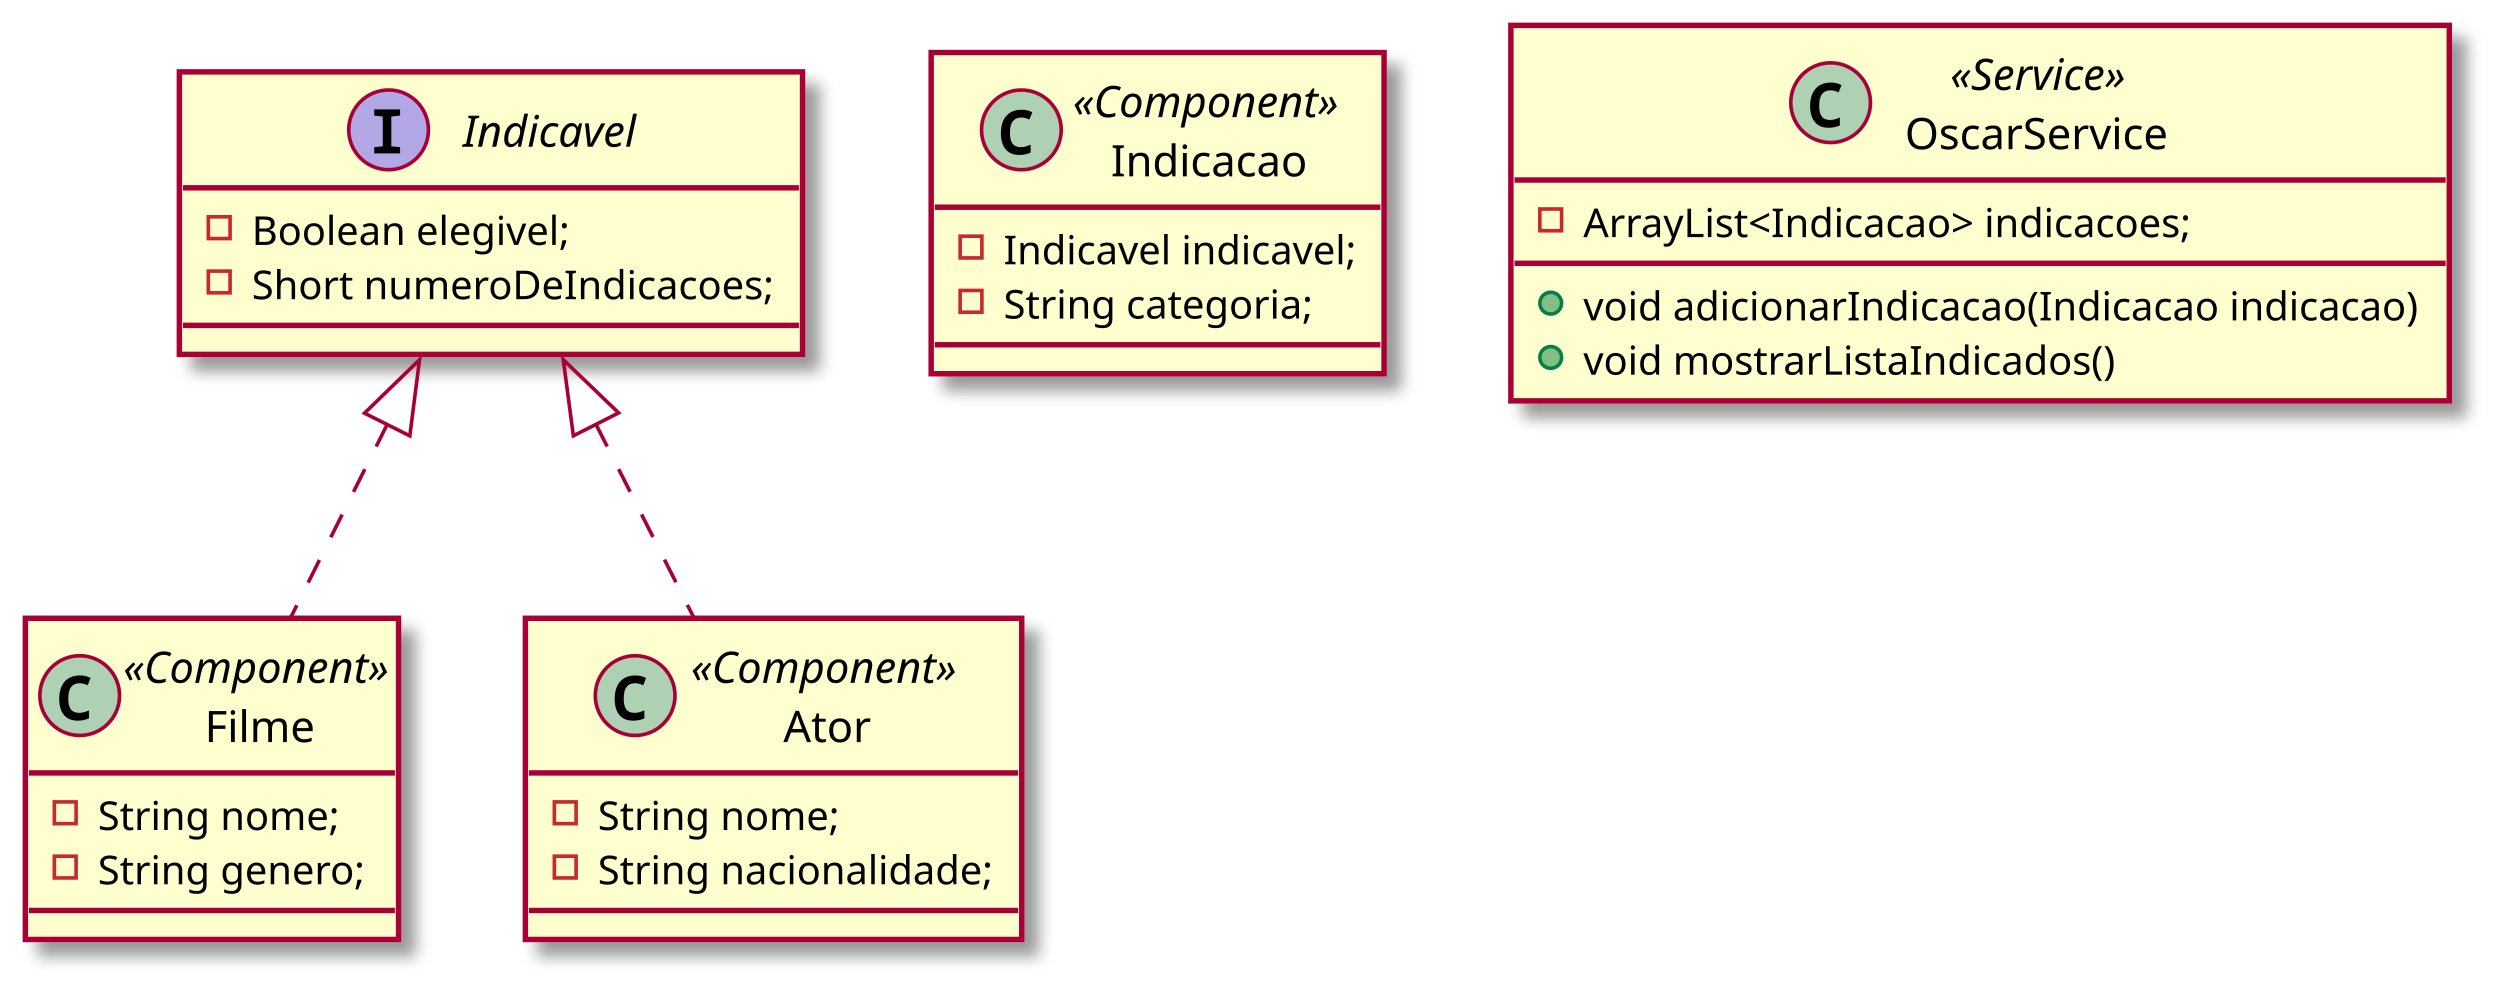
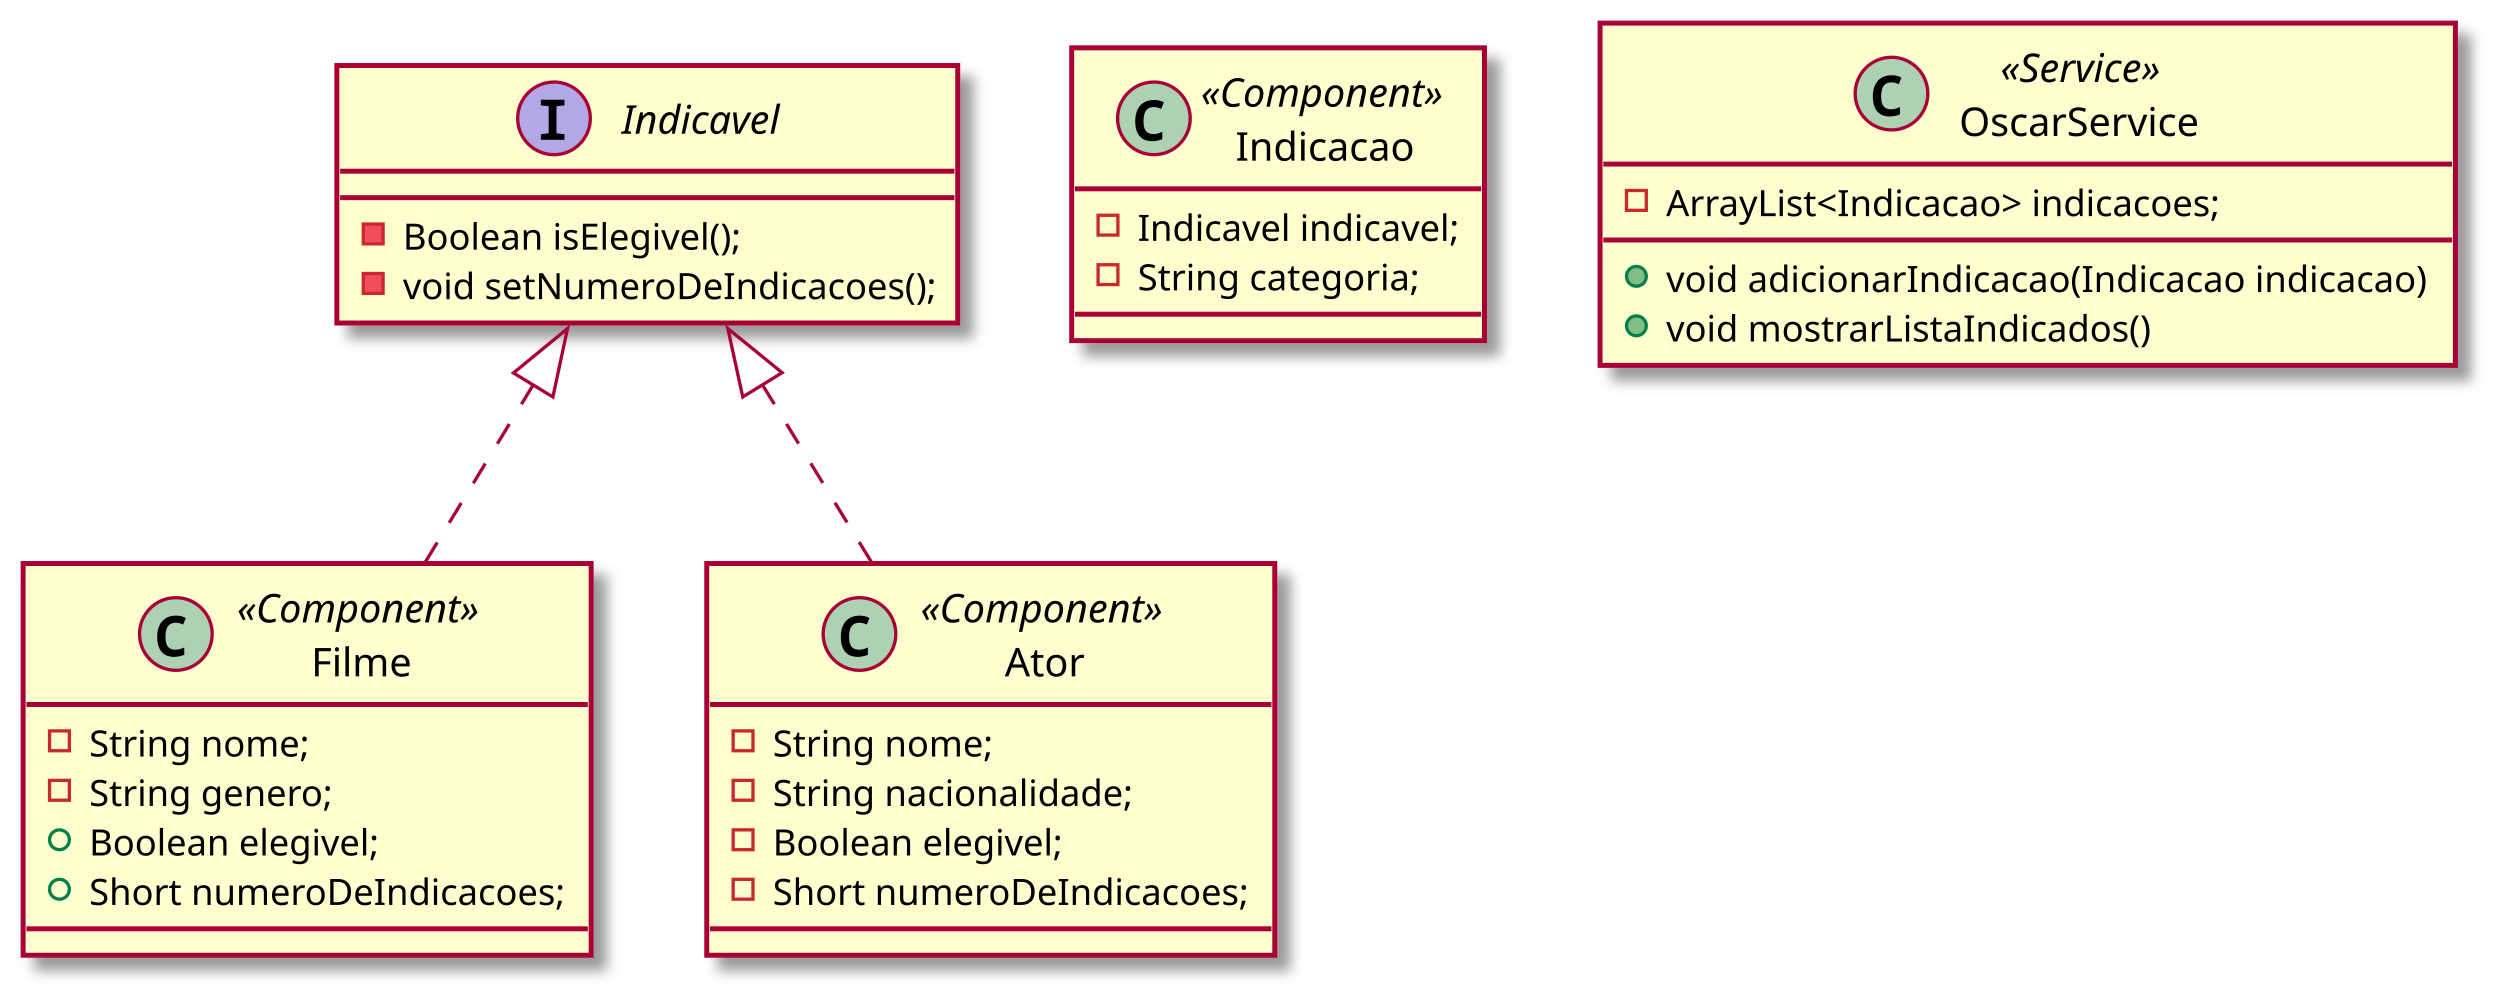
- <svg xmlns="http://www.w3.org/2000/svg" contentScriptType="application/ecmascript" contentStyleType="text/css" height="273px" preserveAspectRatio="none" style="width:690px;height:273px;" version="1.1" viewBox="0 0 690 273" width="690px" zoomAndPan="magnify">
+ <svg xmlns="http://www.w3.org/2000/svg" contentScriptType="application/ecmascript" contentStyleType="text/css" height="303px" preserveAspectRatio="none" style="width:757px;height:303px;" version="1.1" viewBox="0 0 757 303" width="757px" zoomAndPan="magnify">
  <defs>
-     <filter height="300%" id="f9q851n4k08" width="300%" x="-1" y="-1">
+     <filter height="300%" id="f1lmf3zgucjf46" width="300%" x="-1" y="-1">
      <feGaussianBlur result="blurOut" stdDeviation="2.0" />
      <feColorMatrix in="blurOut" result="blurOut2" type="matrix" values="0 0 0 0 0 0 0 0 0 0 0 0 0 0 0 0 0 0 .4 0" />
      <feOffset dx="4.0" dy="4.0" in="blurOut2" result="blurOut3" />
      <feBlend in="SourceGraphic" in2="blurOut3" mode="normal" />
    </filter>
  </defs>
  <g>
-     <rect codeLine="4" fill="#FEFECE" filter="url(#f9q851n4k08)" height="77.964" id="Indicavel" style="stroke:#A80036;stroke-width:1.5;" width="172" x="49.5" y="19.84" />
-     <ellipse cx="107.25" cy="35.84" fill="#B4A7E5" rx="11" ry="11" style="stroke:#A80036;stroke-width:1.0;" />
-     <path d="M103.281,42.34 L103.281,40.637 L105.641,40.371 L105.641,32.168 L103.281,31.902 L103.281,30.199 L110.422,30.199 L110.422,31.902 L108,32.168 L108,40.371 L110.422,40.637 L110.422,42.34 L103.281,42.34 Z " fill="#000000" />
-     <text fill="#000000" font-family="sans-serif" font-size="12" font-style="italic" lengthAdjust="spacing" textLength="48" x="127.75" y="40.496">Indicavel</text>
-     <line style="stroke:#A80036;stroke-width:1.5;" x1="50.5" x2="220.5" y1="51.84" y2="51.84" />
-     <rect fill="none" height="6" style="stroke:#C82930;stroke-width:1.0;" width="6" x="57.5" y="59.84" />
-     <text fill="#000000" font-family="sans-serif" font-size="11" lengthAdjust="spacing" textLength="89" x="69.5" y="67.599">Boolean elegivel;</text>
-     <rect fill="none" height="6" style="stroke:#C82930;stroke-width:1.0;" width="6" x="57.5" y="74.822" />
-     <text fill="#000000" font-family="sans-serif" font-size="11" lengthAdjust="spacing" textLength="146" x="69.5" y="82.581">Short numeroDeIndicacoes;</text>
-     <line style="stroke:#A80036;stroke-width:1.5;" x1="50.5" x2="220.5" y1="89.804" y2="89.804" />
-     <rect codeLine="9" fill="#FEFECE" filter="url(#f9q851n4k08)" height="88.652" id="Filme" style="stroke:#A80036;stroke-width:1.5;" width="103" x="7" y="170.64" />
-     <ellipse cx="22" cy="191.984" fill="#ADD1B2" rx="11" ry="11" style="stroke:#A80036;stroke-width:1.0;" />
-     <path d="M21.469,198.906 Q19.719,198.906 18.578,198.172 Q17.453,197.422 16.891,196.078 Q16.344,194.719 16.344,192.922 Q16.344,190.89 17,189.437 Q17.656,187.984 18.938,187.203 Q20.219,186.422 22.094,186.422 Q22.984,186.422 23.656,186.609 Q24.328,186.781 25.016,187.125 L24.203,189.14 Q23.578,188.828 23.031,188.703 Q22.5,188.578 22.016,188.578 Q20.844,188.578 20.141,189.109 Q19.438,189.64 19.141,190.594 Q18.844,191.547 18.844,192.812 Q18.844,194.828 19.562,195.797 Q20.281,196.75 21.875,196.75 Q22.469,196.75 23.094,196.594 Q23.719,196.437 24.547,196.062 L24.547,198.281 Q23.812,198.594 23.016,198.75 Q22.234,198.906 21.469,198.906 Z " fill="#000000" />
-     <text fill="#000000" font-family="sans-serif" font-size="12" font-style="italic" lengthAdjust="spacing" textLength="75" x="34" y="188.468">«Component»</text>
-     <text fill="#000000" font-family="sans-serif" font-size="12" lengthAdjust="spacing" textLength="30" x="56.5" y="204.812">Filme</text>
-     <line style="stroke:#A80036;stroke-width:1.5;" x1="8" x2="109" y1="213.328" y2="213.328" />
-     <rect fill="none" height="6" style="stroke:#C82930;stroke-width:1.0;" width="6" x="15" y="221.328" />
-     <text fill="#000000" font-family="sans-serif" font-size="11" lengthAdjust="spacing" textLength="68" x="27" y="229.087">String nome;</text>
-     <rect fill="none" height="6" style="stroke:#C82930;stroke-width:1.0;" width="6" x="15" y="236.31" />
-     <text fill="#000000" font-family="sans-serif" font-size="11" lengthAdjust="spacing" textLength="76" x="27" y="244.069">String genero;</text>
-     <line style="stroke:#A80036;stroke-width:1.5;" x1="8" x2="109" y1="251.292" y2="251.292" />
-     <rect codeLine="14" fill="#FEFECE" filter="url(#f9q851n4k08)" height="88.652" id="Ator" style="stroke:#A80036;stroke-width:1.5;" width="137" x="145" y="170.64" />
-     <ellipse cx="175.3" cy="191.984" fill="#ADD1B2" rx="11" ry="11" style="stroke:#A80036;stroke-width:1.0;" />
-     <path d="M174.769,198.906 Q173.019,198.906 171.878,198.172 Q170.753,197.422 170.191,196.078 Q169.644,194.719 169.644,192.922 Q169.644,190.89 170.3,189.437 Q170.956,187.984 172.238,187.203 Q173.519,186.422 175.394,186.422 Q176.284,186.422 176.956,186.609 Q177.628,186.781 178.316,187.125 L177.503,189.14 Q176.878,188.828 176.331,188.703 Q175.8,188.578 175.316,188.578 Q174.144,188.578 173.441,189.109 Q172.738,189.64 172.441,190.594 Q172.144,191.547 172.144,192.812 Q172.144,194.828 172.863,195.797 Q173.581,196.75 175.175,196.75 Q175.769,196.75 176.394,196.594 Q177.019,196.437 177.847,196.062 L177.847,198.281 Q177.113,198.594 176.316,198.75 Q175.534,198.906 174.769,198.906 Z " fill="#000000" />
-     <text fill="#000000" font-family="sans-serif" font-size="12" font-style="italic" lengthAdjust="spacing" textLength="75" x="190.7" y="188.468">«Component»</text>
-     <text fill="#000000" font-family="sans-serif" font-size="12" lengthAdjust="spacing" textLength="24" x="216.2" y="204.812">Ator</text>
-     <line style="stroke:#A80036;stroke-width:1.5;" x1="146" x2="281" y1="213.328" y2="213.328" />
-     <rect fill="none" height="6" style="stroke:#C82930;stroke-width:1.0;" width="6" x="153" y="221.328" />
-     <text fill="#000000" font-family="sans-serif" font-size="11" lengthAdjust="spacing" textLength="68" x="165" y="229.087">String nome;</text>
-     <rect fill="none" height="6" style="stroke:#C82930;stroke-width:1.0;" width="6" x="153" y="236.31" />
-     <text fill="#000000" font-family="sans-serif" font-size="11" lengthAdjust="spacing" textLength="111" x="165" y="244.069">String nacionalidade;</text>
-     <line style="stroke:#A80036;stroke-width:1.5;" x1="146" x2="281" y1="251.292" y2="251.292" />
-     <rect codeLine="19" fill="#FEFECE" filter="url(#f9q851n4k08)" height="88.652" id="Indicacao" style="stroke:#A80036;stroke-width:1.5;" width="125" x="257" y="14.5" />
-     <ellipse cx="281.9" cy="35.844" fill="#ADD1B2" rx="11" ry="11" style="stroke:#A80036;stroke-width:1.0;" />
-     <path d="M281.369,42.766 Q279.619,42.766 278.478,42.032 Q277.353,41.282 276.791,39.938 Q276.244,38.578 276.244,36.782 Q276.244,34.75 276.9,33.297 Q277.556,31.844 278.837,31.063 Q280.119,30.282 281.994,30.282 Q282.884,30.282 283.556,30.469 Q284.228,30.641 284.916,30.985 L284.103,33 Q283.478,32.688 282.931,32.563 Q282.4,32.438 281.916,32.438 Q280.744,32.438 280.041,32.969 Q279.337,33.5 279.041,34.453 Q278.744,35.407 278.744,36.672 Q278.744,38.688 279.462,39.657 Q280.181,40.61 281.775,40.61 Q282.369,40.61 282.994,40.453 Q283.619,40.297 284.447,39.922 L284.447,42.141 Q283.712,42.453 282.916,42.61 Q282.134,42.766 281.369,42.766 Z " fill="#000000" />
-     <text fill="#000000" font-family="sans-serif" font-size="12" font-style="italic" lengthAdjust="spacing" textLength="75" x="296.1" y="32.328">«Component»</text>
-     <text fill="#000000" font-family="sans-serif" font-size="12" lengthAdjust="spacing" textLength="54" x="306.6" y="48.672">Indicacao</text>
-     <line style="stroke:#A80036;stroke-width:1.5;" x1="258" x2="381" y1="57.188" y2="57.188" />
-     <rect fill="none" height="6" style="stroke:#C82930;stroke-width:1.0;" width="6" x="265" y="65.188" />
-     <text fill="#000000" font-family="sans-serif" font-size="11" lengthAdjust="spacing" textLength="99" x="277" y="72.947">Indicavel indicavel;</text>
-     <rect fill="none" height="6" style="stroke:#C82930;stroke-width:1.0;" width="6" x="265" y="80.17" />
-     <text fill="#000000" font-family="sans-serif" font-size="11" lengthAdjust="spacing" textLength="87" x="277" y="87.929">String categoria;</text>
-     <line style="stroke:#A80036;stroke-width:1.5;" x1="258" x2="381" y1="95.152" y2="95.152" />
-     <rect codeLine="24" fill="#FEFECE" filter="url(#f9q851n4k08)" height="103.634" id="OscarService" style="stroke:#A80036;stroke-width:1.5;" width="259" x="417" y="7" />
-     <ellipse cx="505.25" cy="28.344" fill="#ADD1B2" rx="11" ry="11" style="stroke:#A80036;stroke-width:1.0;" />
-     <path d="M504.719,35.266 Q502.969,35.266 501.828,34.532 Q500.703,33.782 500.141,32.438 Q499.594,31.078 499.594,29.282 Q499.594,27.25 500.25,25.797 Q500.906,24.344 502.188,23.563 Q503.469,22.782 505.344,22.782 Q506.234,22.782 506.906,22.969 Q507.578,23.141 508.266,23.485 L507.453,25.5 Q506.828,25.188 506.281,25.063 Q505.75,24.938 505.266,24.938 Q504.094,24.938 503.391,25.469 Q502.688,26 502.391,26.953 Q502.094,27.907 502.094,29.172 Q502.094,31.188 502.812,32.157 Q503.531,33.11 505.125,33.11 Q505.719,33.11 506.344,32.953 Q506.969,32.797 507.797,32.422 L507.797,34.641 Q507.062,34.953 506.266,35.11 Q505.484,35.266 504.719,35.266 Z " fill="#000000" />
-     <text fill="#000000" font-family="sans-serif" font-size="12" font-style="italic" lengthAdjust="spacing" textLength="49" x="538.25" y="24.828">«Service»</text>
-     <text fill="#000000" font-family="sans-serif" font-size="12" lengthAdjust="spacing" textLength="74" x="525.75" y="41.172">OscarService</text>
-     <line style="stroke:#A80036;stroke-width:1.5;" x1="418" x2="675" y1="49.688" y2="49.688" />
-     <rect fill="none" height="6" style="stroke:#C82930;stroke-width:1.0;" width="6" x="425" y="57.688" />
-     <text fill="#000000" font-family="sans-serif" font-size="11" lengthAdjust="spacing" textLength="169" x="437" y="65.447">ArrayList&lt;Indicacao&gt; indicacoes;</text>
-     <line style="stroke:#A80036;stroke-width:1.5;" x1="418" x2="675" y1="72.67" y2="72.67" />
-     <ellipse cx="428" cy="83.67" fill="#84BE84" rx="3" ry="3" style="stroke:#038048;stroke-width:1.0;" />
-     <text fill="#000000" font-family="sans-serif" font-size="11" lengthAdjust="spacing" textLength="233" x="437" y="88.429">void adicionarIndicacao(Indicacao indicacao)</text>
-     <ellipse cx="428" cy="98.652" fill="#84BE84" rx="3" ry="3" style="stroke:#038048;stroke-width:1.0;" />
-     <text fill="#000000" font-family="sans-serif" font-size="11" lengthAdjust="spacing" textLength="149" x="437" y="103.411">void mostrarListaIndicados()</text>
-     <path d="M106.95,116.98 C98.14,134.61 88.59,153.74 80.31,170.3 " fill="none" id="Indicavel-backto-Filme" style="stroke:#A80036;stroke-width:1.0;stroke-dasharray:7.0,7.0;" />
-     <polygon fill="none" points="100.59,114.04,115.79,99.28,113.11,120.3,100.59,114.04" style="stroke:#A80036;stroke-width:1.0;" />
-     <path d="M164.42,116.98 C173.35,134.61 183.02,153.74 191.41,170.3 " fill="none" id="Indicavel-backto-Ator" style="stroke:#A80036;stroke-width:1.0;stroke-dasharray:7.0,7.0;" />
-     <polygon fill="none" points="158.25,120.28,155.46,99.27,170.74,113.96,158.25,120.28" style="stroke:#A80036;stroke-width:1.0;" />
+     <rect codeLine="4" fill="#FEFECE" filter="url(#f1lmf3zgucjf46)" height="77.964" id="Indicavel" style="stroke:#A80036;stroke-width:1.5;" width="188" x="102" y="19.84" />
+     <ellipse cx="167.75" cy="35.84" fill="#B4A7E5" rx="11" ry="11" style="stroke:#A80036;stroke-width:1.0;" />
+     <path d="M163.781,42.34 L163.781,40.637 L166.141,40.371 L166.141,32.168 L163.781,31.902 L163.781,30.199 L170.922,30.199 L170.922,31.902 L168.5,32.168 L168.5,40.371 L170.922,40.637 L170.922,42.34 L163.781,42.34 Z " fill="#000000" />
+     <text fill="#000000" font-family="sans-serif" font-size="12" font-style="italic" lengthAdjust="spacing" textLength="48" x="188.25" y="40.496">Indicavel</text>
+     <line style="stroke:#A80036;stroke-width:1.5;" x1="103" x2="289" y1="51.84" y2="51.84" />
+     <line style="stroke:#A80036;stroke-width:1.5;" x1="103" x2="289" y1="59.84" y2="59.84" />
+     <rect fill="#F24D5C" height="6" style="stroke:#C82930;stroke-width:1.0;" width="6" x="110" y="67.84" />
+     <text fill="#000000" font-family="sans-serif" font-size="11" lengthAdjust="spacing" textLength="103" x="122" y="75.599">Boolean isElegivel();</text>
+     <rect fill="#F24D5C" height="6" style="stroke:#C82930;stroke-width:1.0;" width="6" x="110" y="82.822" />
+     <text fill="#000000" font-family="sans-serif" font-size="11" lengthAdjust="spacing" textLength="162" x="122" y="90.581">void setNumeroDeIndicacoes();</text>
+     <rect codeLine="9" fill="#FEFECE" filter="url(#f1lmf3zgucjf46)" height="118.616" id="Filme" style="stroke:#A80036;stroke-width:1.5;" width="172" x="7" y="170.63" />
+     <ellipse cx="53.25" cy="191.974" fill="#ADD1B2" rx="11" ry="11" style="stroke:#A80036;stroke-width:1.0;" />
+     <path d="M52.719,198.896 Q50.969,198.896 49.828,198.162 Q48.703,197.412 48.141,196.068 Q47.594,194.708 47.594,192.912 Q47.594,190.88 48.25,189.427 Q48.906,187.974 50.188,187.193 Q51.469,186.412 53.344,186.412 Q54.234,186.412 54.906,186.599 Q55.578,186.771 56.266,187.115 L55.453,189.13 Q54.828,188.818 54.281,188.693 Q53.75,188.568 53.266,188.568 Q52.094,188.568 51.391,189.099 Q50.688,189.63 50.391,190.583 Q50.094,191.537 50.094,192.802 Q50.094,194.818 50.812,195.787 Q51.531,196.74 53.125,196.74 Q53.719,196.74 54.344,196.583 Q54.969,196.427 55.797,196.052 L55.797,198.271 Q55.062,198.583 54.266,198.74 Q53.484,198.896 52.719,198.896 Z " fill="#000000" />
+     <text fill="#000000" font-family="sans-serif" font-size="12" font-style="italic" lengthAdjust="spacing" textLength="75" x="71.75" y="188.458">«Component»</text>
+     <text fill="#000000" font-family="sans-serif" font-size="12" lengthAdjust="spacing" textLength="30" x="94.25" y="204.802">Filme</text>
+     <line style="stroke:#A80036;stroke-width:1.5;" x1="8" x2="178" y1="213.318" y2="213.318" />
+     <rect fill="none" height="6" style="stroke:#C82930;stroke-width:1.0;" width="6" x="15" y="221.318" />
+     <text fill="#000000" font-family="sans-serif" font-size="11" lengthAdjust="spacing" textLength="68" x="27" y="229.077">String nome;</text>
+     <rect fill="none" height="6" style="stroke:#C82930;stroke-width:1.0;" width="6" x="15" y="236.3" />
+     <text fill="#000000" font-family="sans-serif" font-size="11" lengthAdjust="spacing" textLength="76" x="27" y="244.059">String genero;</text>
+     <ellipse cx="18" cy="254.282" fill="none" rx="3" ry="3" style="stroke:#038048;stroke-width:1.0;" />
+     <text fill="#000000" font-family="sans-serif" font-size="11" lengthAdjust="spacing" textLength="89" x="27" y="259.041">Boolean elegivel;</text>
+     <ellipse cx="18" cy="269.264" fill="none" rx="3" ry="3" style="stroke:#038048;stroke-width:1.0;" />
+     <text fill="#000000" font-family="sans-serif" font-size="11" lengthAdjust="spacing" textLength="146" x="27" y="274.023">Short numeroDeIndicacoes;</text>
+     <line style="stroke:#A80036;stroke-width:1.5;" x1="8" x2="178" y1="281.246" y2="281.246" />
+     <rect codeLine="16" fill="#FEFECE" filter="url(#f1lmf3zgucjf46)" height="118.616" id="Ator" style="stroke:#A80036;stroke-width:1.5;" width="172" x="214" y="170.63" />
+     <ellipse cx="260.25" cy="191.974" fill="#ADD1B2" rx="11" ry="11" style="stroke:#A80036;stroke-width:1.0;" />
+     <path d="M259.719,198.896 Q257.969,198.896 256.828,198.162 Q255.703,197.412 255.141,196.068 Q254.594,194.708 254.594,192.912 Q254.594,190.88 255.25,189.427 Q255.906,187.974 257.188,187.193 Q258.469,186.412 260.344,186.412 Q261.234,186.412 261.906,186.599 Q262.578,186.771 263.266,187.115 L262.453,189.13 Q261.828,188.818 261.281,188.693 Q260.75,188.568 260.266,188.568 Q259.094,188.568 258.391,189.099 Q257.688,189.63 257.391,190.583 Q257.094,191.537 257.094,192.802 Q257.094,194.818 257.812,195.787 Q258.531,196.74 260.125,196.74 Q260.719,196.74 261.344,196.583 Q261.969,196.427 262.797,196.052 L262.797,198.271 Q262.062,198.583 261.266,198.74 Q260.484,198.896 259.719,198.896 Z " fill="#000000" />
+     <text fill="#000000" font-family="sans-serif" font-size="12" font-style="italic" lengthAdjust="spacing" textLength="75" x="278.75" y="188.458">«Component»</text>
+     <text fill="#000000" font-family="sans-serif" font-size="12" lengthAdjust="spacing" textLength="24" x="304.25" y="204.802">Ator</text>
+     <line style="stroke:#A80036;stroke-width:1.5;" x1="215" x2="385" y1="213.318" y2="213.318" />
+     <rect fill="none" height="6" style="stroke:#C82930;stroke-width:1.0;" width="6" x="222" y="221.318" />
+     <text fill="#000000" font-family="sans-serif" font-size="11" lengthAdjust="spacing" textLength="68" x="234" y="229.077">String nome;</text>
+     <rect fill="none" height="6" style="stroke:#C82930;stroke-width:1.0;" width="6" x="222" y="236.3" />
+     <text fill="#000000" font-family="sans-serif" font-size="11" lengthAdjust="spacing" textLength="111" x="234" y="244.059">String nacionalidade;</text>
+     <rect fill="none" height="6" style="stroke:#C82930;stroke-width:1.0;" width="6" x="222" y="251.282" />
+     <text fill="#000000" font-family="sans-serif" font-size="11" lengthAdjust="spacing" textLength="89" x="234" y="259.041">Boolean elegivel;</text>
+     <rect fill="none" height="6" style="stroke:#C82930;stroke-width:1.0;" width="6" x="222" y="266.264" />
+     <text fill="#000000" font-family="sans-serif" font-size="11" lengthAdjust="spacing" textLength="146" x="234" y="274.023">Short numeroDeIndicacoes;</text>
+     <line style="stroke:#A80036;stroke-width:1.5;" x1="215" x2="385" y1="281.246" y2="281.246" />
+     <rect codeLine="23" fill="#FEFECE" filter="url(#f1lmf3zgucjf46)" height="88.652" id="Indicacao" style="stroke:#A80036;stroke-width:1.5;" width="125" x="324.5" y="14.49" />
+     <ellipse cx="349.4" cy="35.834" fill="#ADD1B2" rx="11" ry="11" style="stroke:#A80036;stroke-width:1.0;" />
+     <path d="M348.869,42.756 Q347.119,42.756 345.978,42.022 Q344.853,41.272 344.291,39.928 Q343.744,38.569 343.744,36.772 Q343.744,34.74 344.4,33.287 Q345.056,31.834 346.337,31.053 Q347.619,30.272 349.494,30.272 Q350.384,30.272 351.056,30.459 Q351.728,30.631 352.416,30.975 L351.603,32.99 Q350.978,32.678 350.431,32.553 Q349.9,32.428 349.416,32.428 Q348.244,32.428 347.541,32.959 Q346.837,33.49 346.541,34.444 Q346.244,35.397 346.244,36.662 Q346.244,38.678 346.962,39.647 Q347.681,40.6 349.275,40.6 Q349.869,40.6 350.494,40.444 Q351.119,40.287 351.947,39.912 L351.947,42.131 Q351.212,42.444 350.416,42.6 Q349.634,42.756 348.869,42.756 Z " fill="#000000" />
+     <text fill="#000000" font-family="sans-serif" font-size="12" font-style="italic" lengthAdjust="spacing" textLength="75" x="363.6" y="32.318">«Component»</text>
+     <text fill="#000000" font-family="sans-serif" font-size="12" lengthAdjust="spacing" textLength="54" x="374.1" y="48.662">Indicacao</text>
+     <line style="stroke:#A80036;stroke-width:1.5;" x1="325.5" x2="448.5" y1="57.178" y2="57.178" />
+     <rect fill="none" height="6" style="stroke:#C82930;stroke-width:1.0;" width="6" x="332.5" y="65.178" />
+     <text fill="#000000" font-family="sans-serif" font-size="11" lengthAdjust="spacing" textLength="99" x="344.5" y="72.937">Indicavel indicavel;</text>
+     <rect fill="none" height="6" style="stroke:#C82930;stroke-width:1.0;" width="6" x="332.5" y="80.16" />
+     <text fill="#000000" font-family="sans-serif" font-size="11" lengthAdjust="spacing" textLength="87" x="344.5" y="87.919">String categoria;</text>
+     <line style="stroke:#A80036;stroke-width:1.5;" x1="325.5" x2="448.5" y1="95.142" y2="95.142" />
+     <rect codeLine="28" fill="#FEFECE" filter="url(#f1lmf3zgucjf46)" height="103.634" id="OscarService" style="stroke:#A80036;stroke-width:1.5;" width="259" x="484.5" y="7" />
+     <ellipse cx="572.75" cy="28.344" fill="#ADD1B2" rx="11" ry="11" style="stroke:#A80036;stroke-width:1.0;" />
+     <path d="M572.219,35.266 Q570.469,35.266 569.328,34.532 Q568.203,33.782 567.641,32.438 Q567.094,31.078 567.094,29.282 Q567.094,27.25 567.75,25.797 Q568.406,24.344 569.688,23.563 Q570.969,22.782 572.844,22.782 Q573.734,22.782 574.406,22.969 Q575.078,23.141 575.766,23.485 L574.953,25.5 Q574.328,25.188 573.781,25.063 Q573.25,24.938 572.766,24.938 Q571.594,24.938 570.891,25.469 Q570.188,26 569.891,26.953 Q569.594,27.907 569.594,29.172 Q569.594,31.188 570.312,32.157 Q571.031,33.11 572.625,33.11 Q573.219,33.11 573.844,32.953 Q574.469,32.797 575.297,32.422 L575.297,34.641 Q574.562,34.953 573.766,35.11 Q572.984,35.266 572.219,35.266 Z " fill="#000000" />
+     <text fill="#000000" font-family="sans-serif" font-size="12" font-style="italic" lengthAdjust="spacing" textLength="49" x="605.75" y="24.828">«Service»</text>
+     <text fill="#000000" font-family="sans-serif" font-size="12" lengthAdjust="spacing" textLength="74" x="593.25" y="41.172">OscarService</text>
+     <line style="stroke:#A80036;stroke-width:1.5;" x1="485.5" x2="742.5" y1="49.688" y2="49.688" />
+     <rect fill="none" height="6" style="stroke:#C82930;stroke-width:1.0;" width="6" x="492.5" y="57.688" />
+     <text fill="#000000" font-family="sans-serif" font-size="11" lengthAdjust="spacing" textLength="169" x="504.5" y="65.447">ArrayList&lt;Indicacao&gt; indicacoes;</text>
+     <line style="stroke:#A80036;stroke-width:1.5;" x1="485.5" x2="742.5" y1="72.67" y2="72.67" />
+     <ellipse cx="495.5" cy="83.67" fill="#84BE84" rx="3" ry="3" style="stroke:#038048;stroke-width:1.0;" />
+     <text fill="#000000" font-family="sans-serif" font-size="11" lengthAdjust="spacing" textLength="233" x="504.5" y="88.429">void adicionarIndicacao(Indicacao indicacao)</text>
+     <ellipse cx="495.5" cy="98.652" fill="#84BE84" rx="3" ry="3" style="stroke:#038048;stroke-width:1.0;" />
+     <text fill="#000000" font-family="sans-serif" font-size="11" lengthAdjust="spacing" textLength="149" x="504.5" y="103.411">void mostrarListaIndicados()</text>
+     <path d="M161.52,116.43 C151,133.7 139.42,152.72 128.81,170.14 " fill="none" id="Indicavel-backto-Filme" style="stroke:#A80036;stroke-width:1.0;stroke-dasharray:7.0,7.0;" />
+     <polygon fill="none" points="155.46,112.93,171.84,99.49,167.42,120.21,155.46,112.93" style="stroke:#A80036;stroke-width:1.0;" />
+     <path d="M230.81,116.43 C241.43,133.7 253.13,152.72 263.84,170.14 " fill="none" id="Indicavel-backto-Ator" style="stroke:#A80036;stroke-width:1.0;stroke-dasharray:7.0,7.0;" />
+     <polygon fill="none" points="224.91,120.19,220.39,99.48,236.83,112.85,224.91,120.19" style="stroke:#A80036;stroke-width:1.0;" />
  </g>
</svg>
